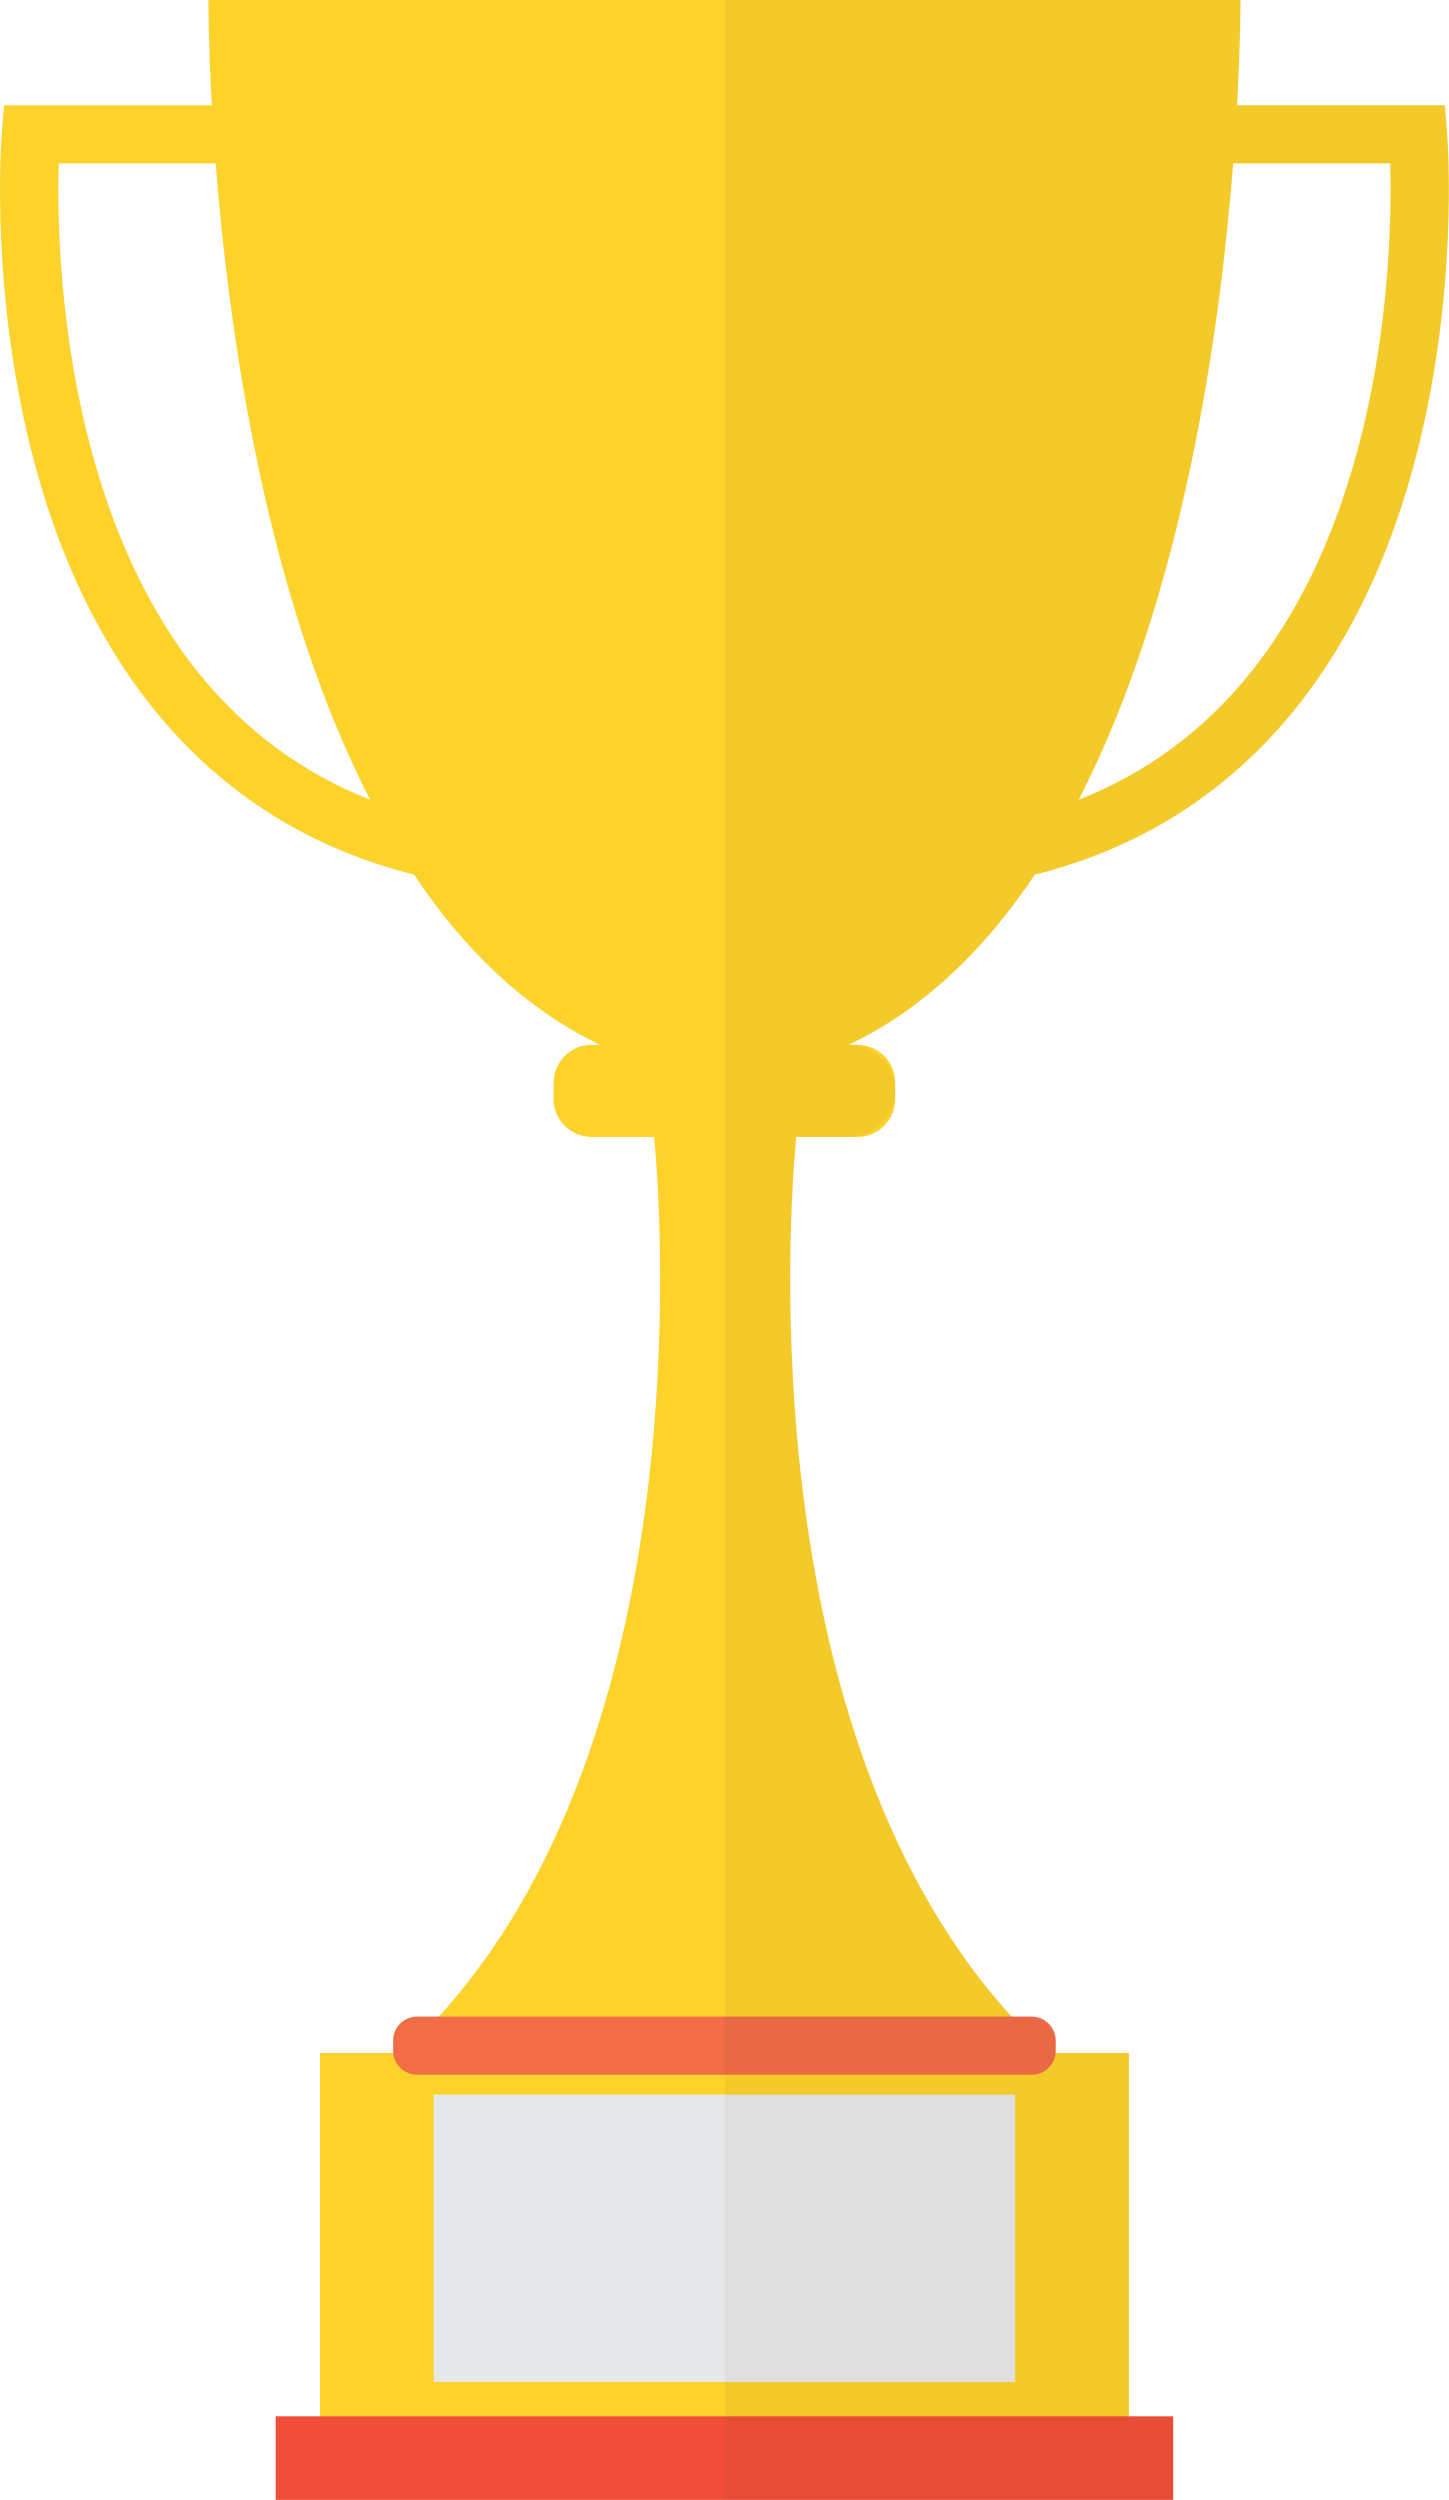
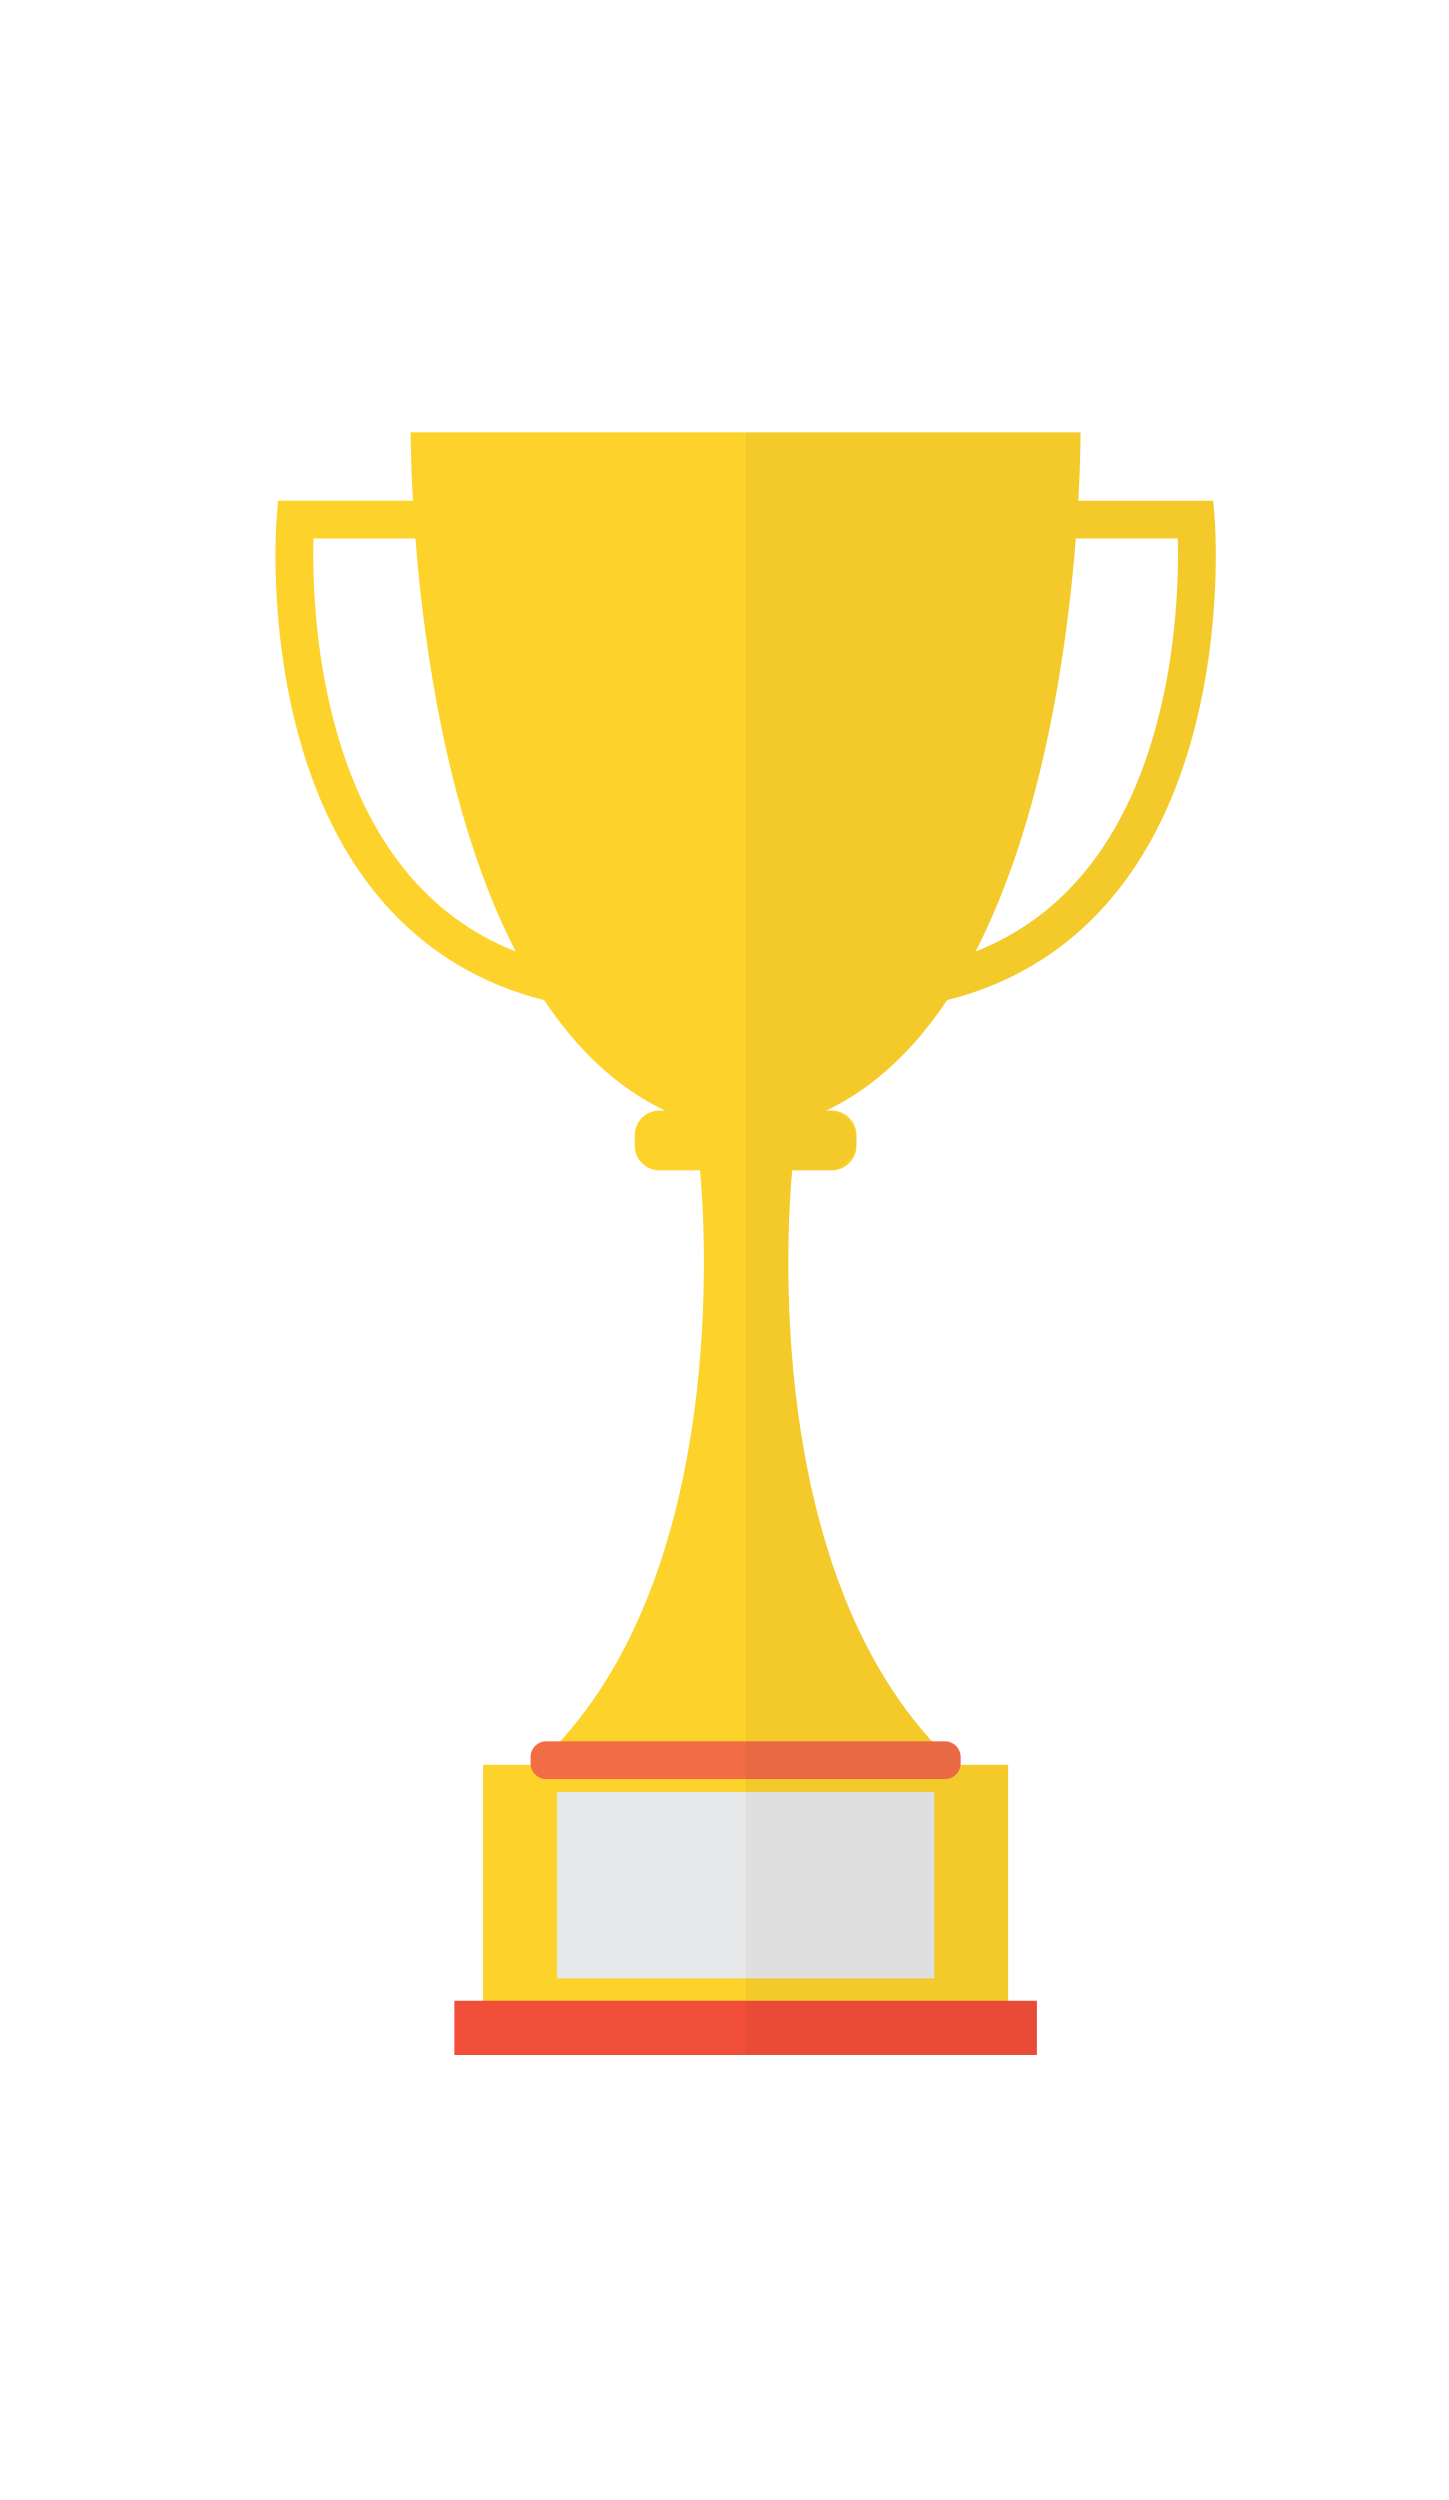
<svg xmlns="http://www.w3.org/2000/svg" id="svg4371" height="336.25mm" width="194.87mm" version="1.1" viewBox="0 0 690.476 1191.425">
  <defs id="defs4373">
    <clipPath id="clipPath80" clipPathUnits="userSpaceOnUse">
      <path id="path82" d="m360 569.44h121.38v-418.88h-121.38v418.88z" />
    </clipPath>
  </defs>
-   <g id="layer1" transform="translate(473.81 -19.507)">
-     <g id="g4343" transform="matrix(1.25 0 0 -1.25 -719.41 1308.2)">
-       <g>
-         <path id="path48" d="m344.94-388.74s-0.105 19.326 1.609 50.221h-99.008l-1.051 12.713c-0.265 3.18-6.167 78.823 16.4 160.82 28.715 104.34 90.768 170.75 180.02 193.12 23.494 35.213 52.617 63.924 88.727 81.111h-4.162c-9.912 0-18.025 8.111-18.025 18.023v7.848c0 9.912 8.113 18.025 18.025 18.025h29.885c3.405 36.295 22.431 294.99-111.98 429.01h116.6 20.793 154.25c-134.41-134.02-115.39-392.71-111.98-429.01h29.172c9.912 0 18.025-8.113 18.025-18.025v-7.848c0-9.912-8.113-18.023-18.025-18.023h-4.16c36.109-17.187 65.232-45.898 88.727-81.111 89.25-22.367 151.3-88.778 180.02-193.12 22.567-81.999 16.665-157.64 16.4-160.82l-1.049-12.713h-99.008c1.715-30.895 1.609-50.221 1.609-50.221h-245.9-0.004-245.9zm-71.41 77.926h74.859c6.276 80.249 23.949 206.84 73.635 303.28-64.68-25.558-109.07-80.575-132.22-164.12-16.18-58.36-16.91-114.7-16.27-139.16zm559.76 0h74.861c0.643 24.461-0.092 80.806-16.268 139.16-23.15 83.546-67.53 138.56-132.22 164.12 49.69-96.44 67.36-223.03 73.63-303.28zm-435.2 900.5v190.49h385.5v-190.49h-385.5z" transform="matrix(.8 0 0 -.8 0 720)" fill="#fdd22b" />
-         <path id="path60" d="m589.88 239.94h-234.41c-5.006 0-9.102 4.096-9.102 9.102v3.962c0 5.006 4.096 9.102 9.102 9.102h234.41c5.006 0 9.102-4.096 9.102-9.102v-3.962c0-5.006-4.096-9.102-9.102-9.102" fill="#f26c46" />
-         <path id="path64" d="m643.77 77.852h-342.19v31.863h342.19v-31.863z" fill="#f04e38" />
-         <path id="path66" d="m583.5 122.83h-221.66v109.53h221.66v-109.53z" fill="#e7e8e9" />
+   <g id="layer1" transform="matrix(0.6490538,0,0,0.6490538,438.788,193.4152)">
+     <g id="g4343" transform="matrix(1.25,0,0,-1.25,-719.41,1308.2)">
+       <g id="g9">
+         <path id="path48" d="m 344.94,-388.74 c 0,0 -0.105,19.326 1.609,50.221 h -99.008 l -1.051,12.713 c -0.265,3.18 -6.167,78.823 16.4,160.82 28.715,104.34 90.768,170.75 180.02,193.12 23.494,35.213 52.617,63.924 88.727,81.111 h -4.162 c -9.912,0 -18.025,8.111 -18.025,18.023 v 7.848 c 0,9.912 8.113,18.025 18.025,18.025 h 29.885 c 3.405,36.295 22.431,294.99 -111.98,429.01 h 116.6 20.793 154.25 c -134.41,-134.02 -115.39,-392.71 -111.98,-429.01 h 29.172 c 9.912,0 18.025,-8.113 18.025,-18.025 v -7.848 c 0,-9.912 -8.113,-18.023 -18.025,-18.023 h -4.16 c 36.109,-17.187 65.232,-45.898 88.727,-81.111 89.25,-22.367 151.3,-88.778 180.02,-193.12 22.567,-81.999 16.665,-157.64 16.4,-160.82 l -1.049,-12.713 h -99.008 c 1.715,-30.895 1.609,-50.221 1.609,-50.221 h -245.9 -0.004 -245.9 z m -71.41,77.926 h 74.859 c 6.276,80.249 23.949,206.84 73.635,303.28 -64.68,-25.558 -109.07,-80.575 -132.22,-164.12 -16.18,-58.36 -16.91,-114.7 -16.27,-139.16 z m 559.76,0 h 74.861 c 0.643,24.461 -0.092,80.806 -16.268,139.16 -23.15,83.546 -67.53,138.56 -132.22,164.12 49.69,-96.44 67.36,-223.03 73.63,-303.28 z m -435.2,900.5 v 190.49 h 385.5 v -190.49 z" transform="matrix(0.8,0,0,-0.8,0,720)" style="fill:#fdd22b" />
+         <path id="path60" d="M 589.88,239.94 H 355.47 c -5.006,0 -9.102,4.096 -9.102,9.102 v 3.962 c 0,5.006 4.096,9.102 9.102,9.102 h 234.41 c 5.006,0 9.102,-4.096 9.102,-9.102 v -3.962 c 0,-5.006 -4.096,-9.102 -9.102,-9.102" style="fill:#f26c46" />
+         <path id="path64" d="M 643.77,77.852 H 301.58 v 31.863 h 342.19 z" style="fill:#f04e38" />
+         <path id="path66" d="M 583.5,122.83 H 361.84 V 232.36 H 583.5 Z" style="fill:#e7e8e9" />
      </g>
-       <g id="g86" opacity=".05" clip-path="url(#clipPath80)" transform="matrix(2.2755 0 0 2.2755 -346.5 -264.75)">
-         <g id="g88" transform="translate(465.84 493.12)">
-           <path id="path90" d="m0 0c-8.14-29.371-23.751-48.702-46.489-57.687 17.464 33.904 23.682 78.4 25.889 106.61h26.319c0.225-8.599-0.033-28.408-5.719-48.923m15.224 54.196-0.368 4.47h-34.804c0.606 10.891 0.561 17.656 0.561 17.656h-86.453-0.001v-418.88h75.191v14.003h-7.425v60.883h-12.433c0.103 0.391 0.174 0.795 0.174 1.217 0 2.679-2.191 4.871-4.87 4.871h-2.513c-43.618 47.92-37.281 134.79-36.103 147.39h8.878c4.244 0 7.716 3.473 7.716 7.717s-3.472 7.716-7.716 7.716h-0.144c12.714 6.039 22.971 16.125 31.241 28.517 31.384 7.86 53.207 31.207 63.303 67.896 7.934 28.829 5.859 55.423 5.766 56.541" fill="#373535" />
+       <g id="g86" clip-path="url(#clipPath80)" transform="matrix(2.2755,0,0,2.2755,-346.5,-264.75)" style="opacity:0.05">
+         <g id="g88" transform="translate(465.84,493.12)">
+           <path id="path90" d="m 0,0 c -8.14,-29.371 -23.751,-48.702 -46.489,-57.687 17.464,33.904 23.682,78.4 25.889,106.61 H 5.719 C 5.944,40.324 5.686,20.515 0,0 m 15.224,54.196 -0.368,4.47 h -34.804 c 0.606,10.891 0.561,17.656 0.561,17.656 h -86.453 -10e-4 v -418.88 h 75.191 v 14.003 h -7.425 v 60.883 h -12.433 c 0.103,0.391 0.174,0.795 0.174,1.217 0,2.679 -2.191,4.871 -4.87,4.871 h -2.513 c -43.618,47.92 -37.281,134.79 -36.103,147.39 h 8.878 c 4.244,0 7.716,3.473 7.716,7.717 0,4.244 -3.472,7.716 -7.716,7.716 h -0.144 c 12.714,6.039 22.971,16.125 31.241,28.517 31.384,7.86 53.207,31.207 63.303,67.896 7.934,28.829 5.859,55.423 5.766,56.541" style="fill:#373535" />
        </g>
      </g>
    </g>
  </g>
</svg>
